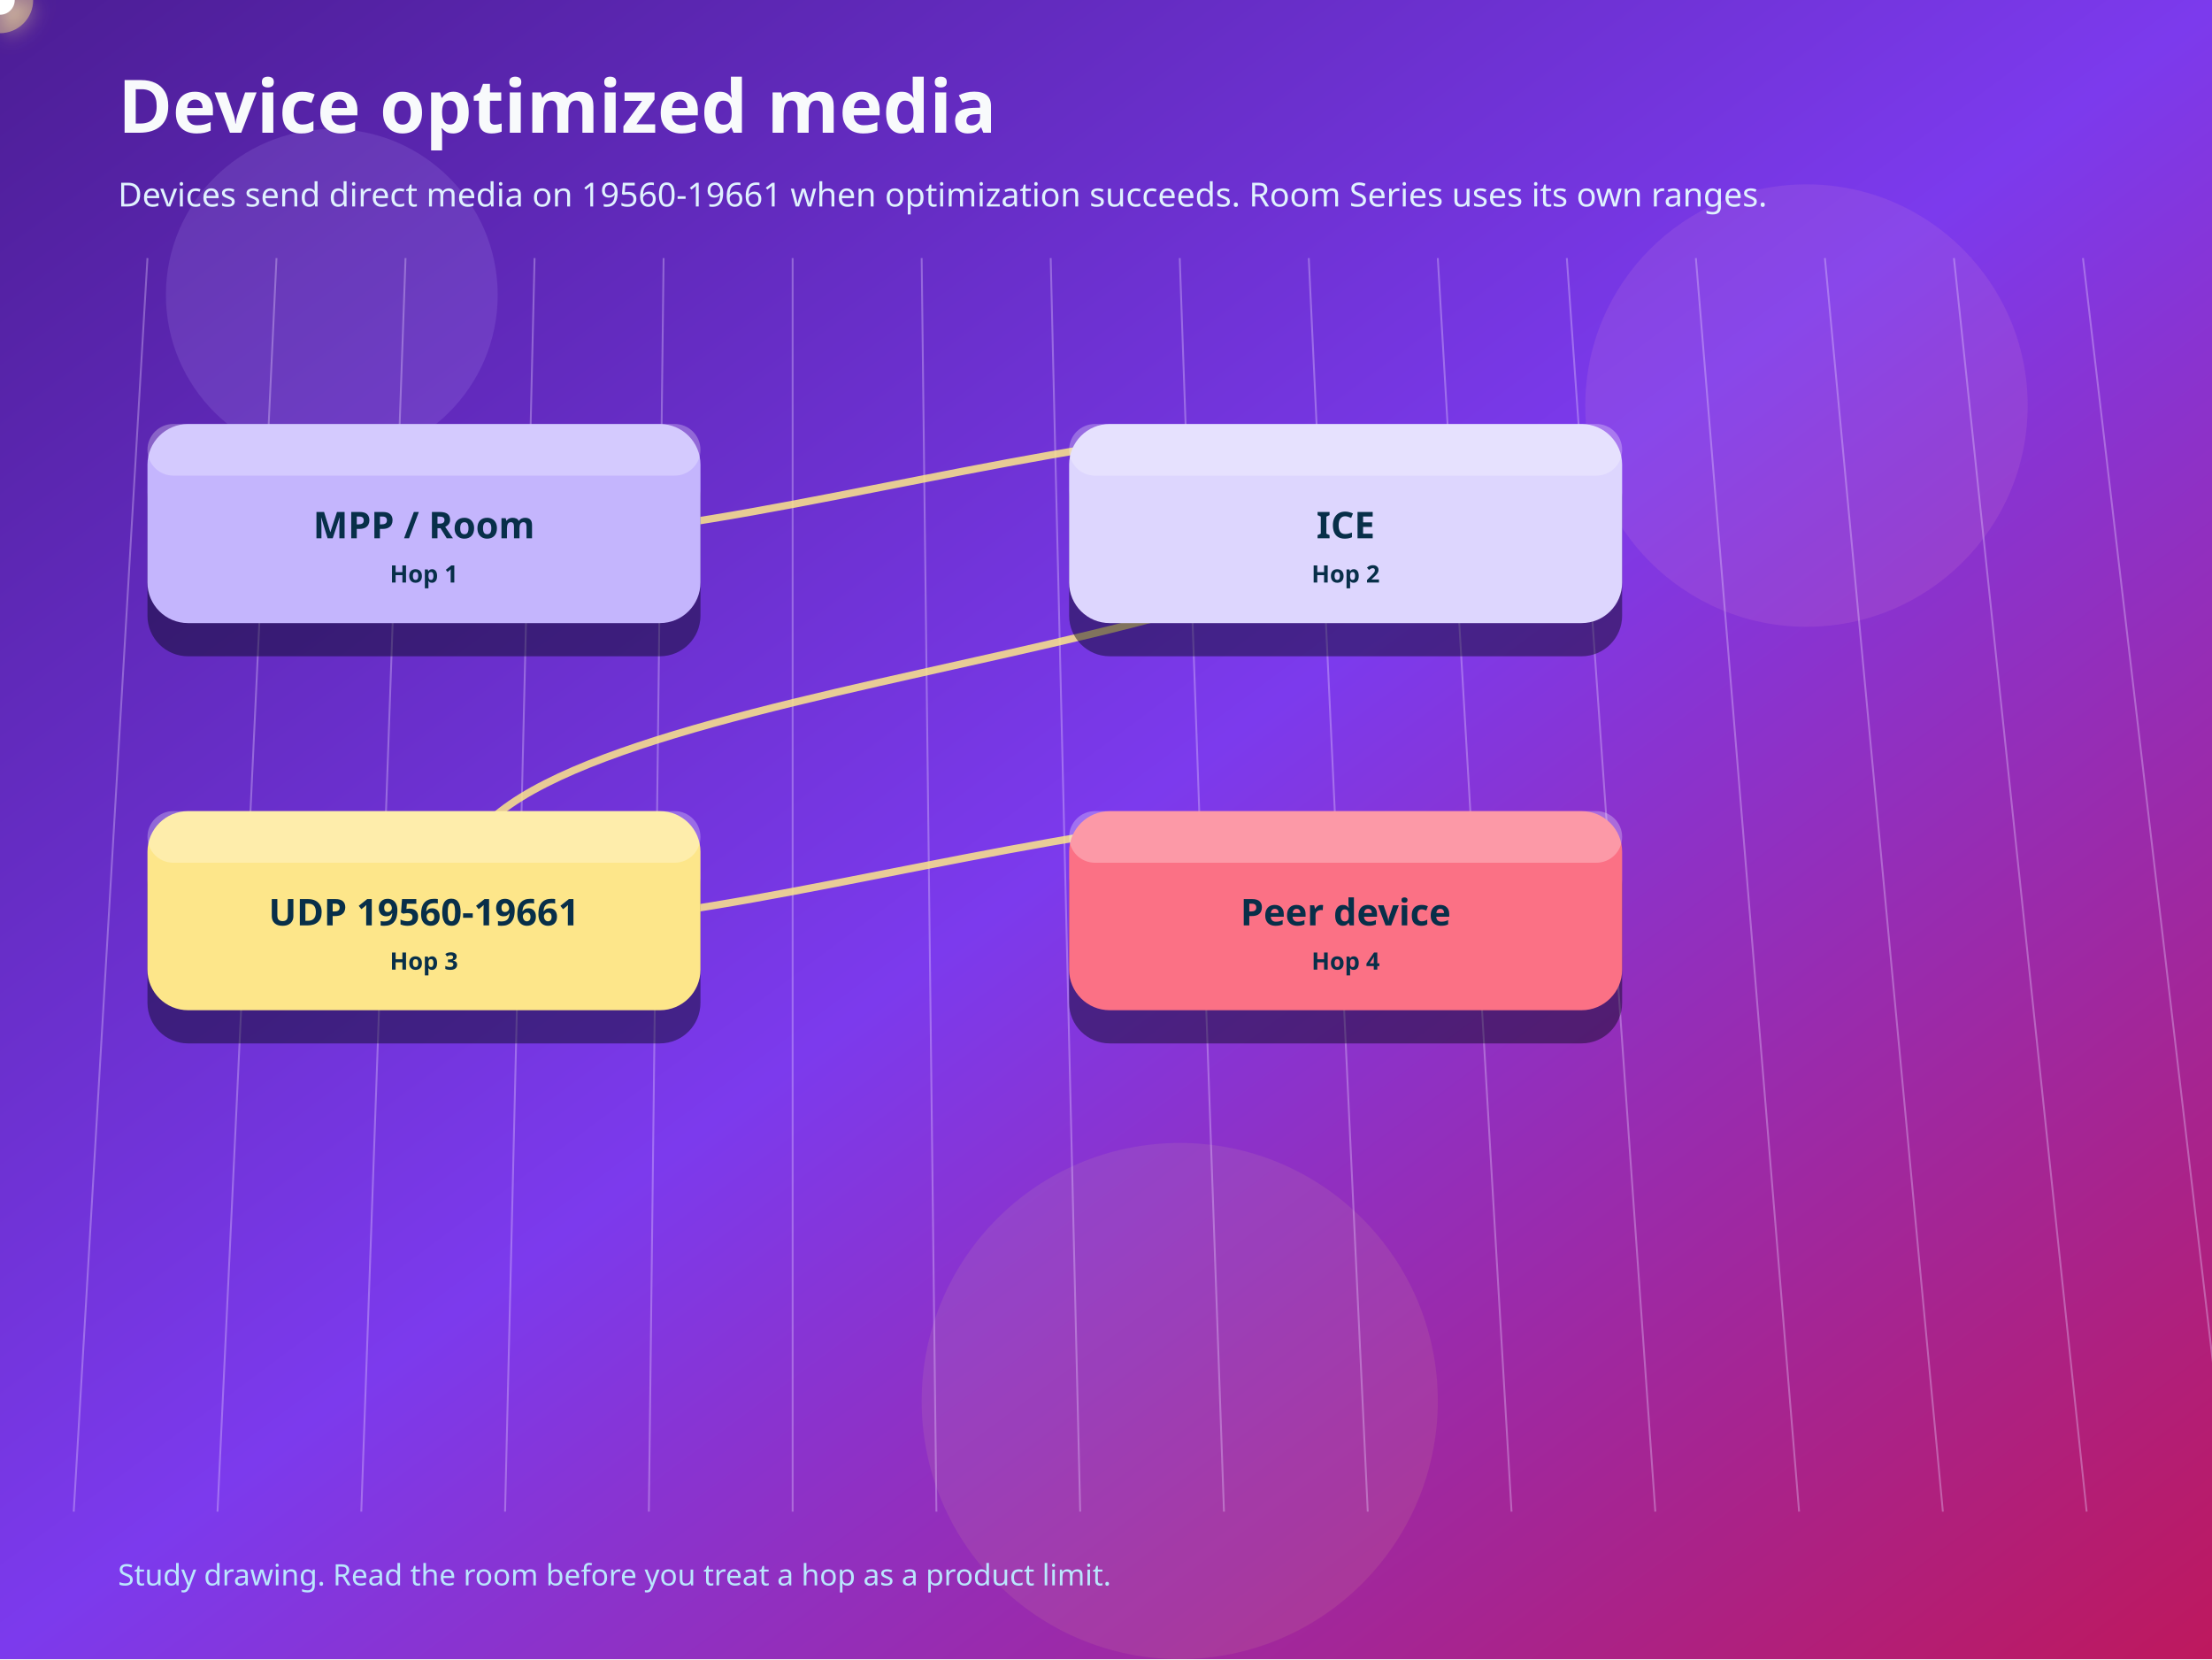
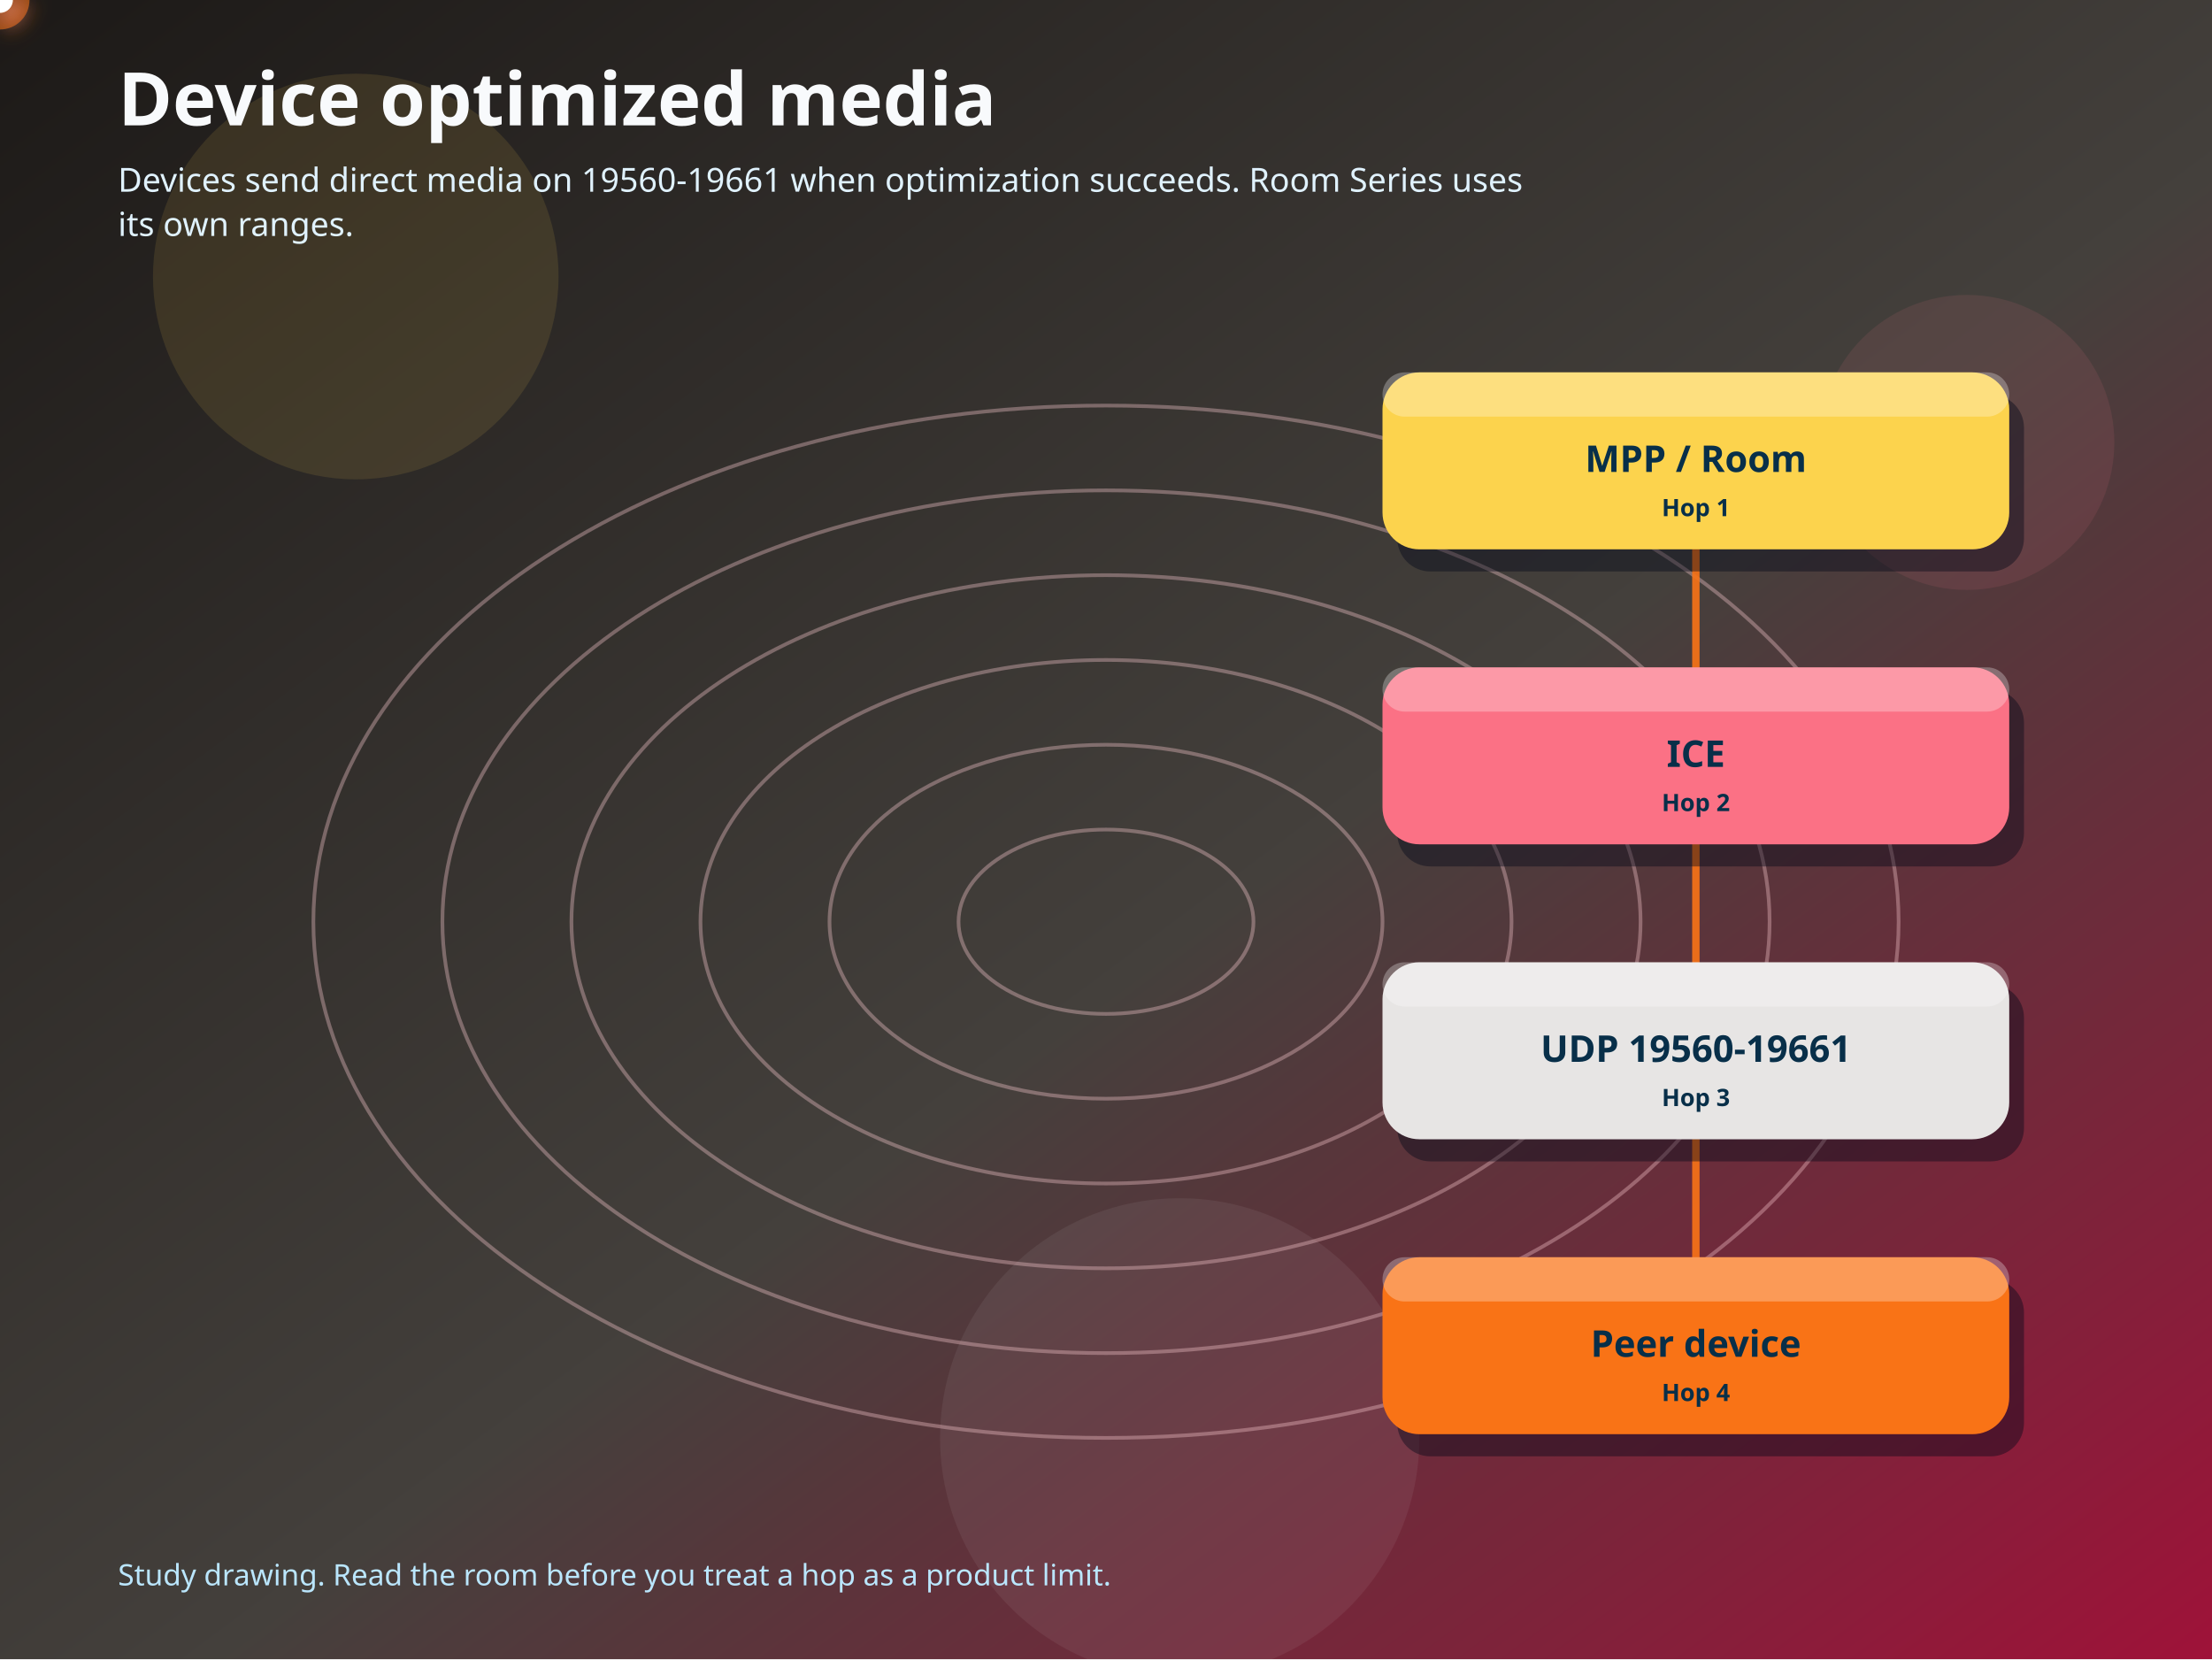
- <svg xmlns="http://www.w3.org/2000/svg" data-palette="2" viewBox="0 0 1200 900" role="img" aria-label="Device optimized media">
+ <svg xmlns="http://www.w3.org/2000/svg" viewBox="0 0 1200 900" data-layout="right-rail" role="img" aria-label="Device optimized media">
  <defs>
    <linearGradient id="sky" x1="0" y1="0" x2="1" y2="1">
-       <stop offset="0" stop-color="#4c1d95" />
-       <stop offset="0.5" stop-color="#7c3aed" />
-       <stop offset="1" stop-color="#be185d" />
+       <stop offset="0" stop-color="#1c1917" />
+       <stop offset="0.55" stop-color="#44403c" />
+       <stop offset="1" stop-color="#9f1239" />
    </linearGradient>
-     <filter id="glow" x="-50%" y="-50%" width="200%" height="200%">
+     <filter id="glow" x="-40%" y="-40%" width="180%" height="180%">
      <feGaussianBlur stdDeviation="6" result="b" />
      <feMerge>
        <feMergeNode in="b" />
        <feMergeNode in="SourceGraphic" />
      </feMerge>
    </filter>
  </defs>
  <rect width="1200" height="900" fill="url(#sky)" />
-   <g opacity="0.55">
-     <animateTransform attributeName="transform" type="translate" values="0 0; 0 18; 0 0" dur="14s" repeatCount="indefinite" />
-     <circle cx="180" cy="160" r="90" fill="#c4b5fd" opacity="0.25" />
-     <circle cx="980" cy="220" r="120" fill="#f9a8d4" opacity="0.2" />
-     <circle cx="640" cy="760" r="140" fill="#fde68a" opacity="0.16" />
+   <g opacity="0.5">
+     <animateTransform attributeName="transform" type="translate" values="0 0; 0 28; 0 0" dur="14s" repeatCount="indefinite" />
+     <circle cx="193" cy="150" r="110" fill="#fcd34d" opacity="0.22" />
+     <circle cx="1067" cy="240" r="80" fill="#fb7185" opacity="0.2" />
+     <circle cx="640" cy="780" r="130" fill="#e7e5e4" opacity="0.14" />
  </g>
-   <g opacity="0.35" stroke="#e9d5ff" stroke-width="1">
-     <animateTransform attributeName="transform" type="translate" values="0 0; -12 8; 0 0" dur="18s" repeatCount="indefinite" />
-     <line x1="80" y1="140" x2="40" y2="820" />
-     <line x1="150" y1="140" x2="118" y2="820" />
-     <line x1="220" y1="140" x2="196" y2="820" />
-     <line x1="290" y1="140" x2="274" y2="820" />
-     <line x1="360" y1="140" x2="352" y2="820" />
-     <line x1="430" y1="140" x2="430" y2="820" />
-     <line x1="500" y1="140" x2="508" y2="820" />
-     <line x1="570" y1="140" x2="586" y2="820" />
-     <line x1="640" y1="140" x2="664" y2="820" />
-     <line x1="710" y1="140" x2="742" y2="820" />
-     <line x1="780" y1="140" x2="820" y2="820" />
-     <line x1="850" y1="140" x2="898" y2="820" />
-     <line x1="920" y1="140" x2="976" y2="820" />
-     <line x1="990" y1="140" x2="1054" y2="820" />
-     <line x1="1060" y1="140" x2="1132" y2="820" />
-     <line x1="1130" y1="140" x2="1210" y2="820" />
+   <g>
+     <animateTransform attributeName="transform" type="translate" values="0 0; -16 10; 0 0" dur="18s" repeatCount="indefinite" />
+     <g opacity="0.35">
+       <ellipse cx="600" cy="500" rx="80" ry="50" fill="none" stroke="#fecdd3" stroke-width="2" />
+       <ellipse cx="600" cy="500" rx="150" ry="96" fill="none" stroke="#fecdd3" stroke-width="2" />
+       <ellipse cx="600" cy="500" rx="220" ry="142" fill="none" stroke="#fecdd3" stroke-width="2" />
+       <ellipse cx="600" cy="500" rx="290" ry="188" fill="none" stroke="#fecdd3" stroke-width="2" />
+       <ellipse cx="600" cy="500" rx="360" ry="234" fill="none" stroke="#fecdd3" stroke-width="2" />
+       <ellipse cx="600" cy="500" rx="430" ry="280" fill="none" stroke="#fecdd3" stroke-width="2" />
+     </g>
  </g>
-   <text x="64" y="72" fill="#f8fafc" font-size="40" font-family="system-ui,sans-serif" font-weight="800">Device optimized media</text>
-   <text x="64" y="112" fill="#e0f2fe" font-size="18" font-family="system-ui,sans-serif">Devices send direct media on 19560-19661 when optimization succeeds. Room Series uses its own ranges.</text>
-   <path d="M 250 266 C 250 356 750 160 750 266 C 750 356 250 370 250 476 C 250 566 750 370 750 476" fill="none" stroke="#fde68a" stroke-width="4" stroke-linecap="round" opacity="0.85" />
+   <text x="64" y="68" fill="#f8fafc" font-size="40" font-family="system-ui,sans-serif" font-weight="800">Device optimized media</text>
+   <text x="64" y="104" fill="#e0f2fe" font-size="18" font-family="system-ui,sans-serif">Devices send direct media on 19560-19661 when optimization succeeds. Room Series uses</text>
+   <text x="64" y="128" fill="#e0f2fe" font-size="18" font-family="system-ui,sans-serif">its own ranges.</text>
+   <path d="M 920 250 L 920 410 L 920 570 L 920 730" fill="none" stroke="#f97316" stroke-width="4" stroke-linecap="round" opacity="0.9" />
  <g class="hop">
-     <rect x="80" y="248" width="300" height="108" rx="22" fill="#020617" opacity="0.45" />
-     <rect x="80" y="230" width="300" height="108" rx="22" fill="#c4b5fd" />
-     <rect x="80" y="230" width="300" height="28" rx="14" fill="#ffffff" opacity="0.28" />
-     <text x="230" y="292" text-anchor="middle" fill="#082f49" font-size="20" font-family="system-ui,sans-serif" font-weight="800">MPP / Room</text>
-     <text x="230" y="316" text-anchor="middle" fill="#082f49" font-size="13" font-family="system-ui,sans-serif" font-weight="700">Hop 1</text>
+     <rect x="758.0" y="214.0" width="340" height="96" rx="18" fill="#020617" opacity="0.42" />
+     <rect x="750.0" y="202.0" width="340" height="96" rx="20" fill="#fcd34d" />
+     <rect x="750.0" y="202.0" width="340" height="24" rx="12" fill="#ffffff" opacity="0.28" />
+     <text x="920" y="256.0" text-anchor="middle" fill="#082f49" font-size="20" font-family="system-ui,sans-serif" font-weight="800">MPP / Room</text>
+     <text x="920" y="280.0" text-anchor="middle" fill="#082f49" font-size="13" font-family="system-ui,sans-serif" font-weight="700">Hop 1</text>
  </g>
  <g class="hop">
-     <rect x="580" y="248" width="300" height="108" rx="22" fill="#020617" opacity="0.45" />
-     <rect x="580" y="230" width="300" height="108" rx="22" fill="#ddd6fe" />
-     <rect x="580" y="230" width="300" height="28" rx="14" fill="#ffffff" opacity="0.28" />
-     <text x="730" y="292" text-anchor="middle" fill="#082f49" font-size="20" font-family="system-ui,sans-serif" font-weight="800">ICE</text>
-     <text x="730" y="316" text-anchor="middle" fill="#082f49" font-size="13" font-family="system-ui,sans-serif" font-weight="700">Hop 2</text>
+     <rect x="758.0" y="374.0" width="340" height="96" rx="18" fill="#020617" opacity="0.42" />
+     <rect x="750.0" y="362.0" width="340" height="96" rx="20" fill="#fb7185" />
+     <rect x="750.0" y="362.0" width="340" height="24" rx="12" fill="#ffffff" opacity="0.28" />
+     <text x="920" y="416.0" text-anchor="middle" fill="#082f49" font-size="20" font-family="system-ui,sans-serif" font-weight="800">ICE</text>
+     <text x="920" y="440.0" text-anchor="middle" fill="#082f49" font-size="13" font-family="system-ui,sans-serif" font-weight="700">Hop 2</text>
  </g>
  <g class="hop">
-     <rect x="80" y="458" width="300" height="108" rx="22" fill="#020617" opacity="0.45" />
-     <rect x="80" y="440" width="300" height="108" rx="22" fill="#fde68a" />
-     <rect x="80" y="440" width="300" height="28" rx="14" fill="#ffffff" opacity="0.28" />
-     <text x="230" y="502" text-anchor="middle" fill="#082f49" font-size="20" font-family="system-ui,sans-serif" font-weight="800">UDP 19560-19661</text>
-     <text x="230" y="526" text-anchor="middle" fill="#082f49" font-size="13" font-family="system-ui,sans-serif" font-weight="700">Hop 3</text>
+     <rect x="758.0" y="534.0" width="340" height="96" rx="18" fill="#020617" opacity="0.42" />
+     <rect x="750.0" y="522.0" width="340" height="96" rx="20" fill="#e7e5e4" />
+     <rect x="750.0" y="522.0" width="340" height="24" rx="12" fill="#ffffff" opacity="0.28" />
+     <text x="920" y="576.0" text-anchor="middle" fill="#082f49" font-size="20" font-family="system-ui,sans-serif" font-weight="800">UDP 19560-19661</text>
+     <text x="920" y="600.0" text-anchor="middle" fill="#082f49" font-size="13" font-family="system-ui,sans-serif" font-weight="700">Hop 3</text>
  </g>
  <g class="hop">
-     <rect x="580" y="458" width="300" height="108" rx="22" fill="#020617" opacity="0.45" />
-     <rect x="580" y="440" width="300" height="108" rx="22" fill="#fb7185" />
-     <rect x="580" y="440" width="300" height="28" rx="14" fill="#ffffff" opacity="0.28" />
-     <text x="730" y="502" text-anchor="middle" fill="#082f49" font-size="20" font-family="system-ui,sans-serif" font-weight="800">Peer device</text>
-     <text x="730" y="526" text-anchor="middle" fill="#082f49" font-size="13" font-family="system-ui,sans-serif" font-weight="700">Hop 4</text>
+     <rect x="758.0" y="694.0" width="340" height="96" rx="18" fill="#020617" opacity="0.42" />
+     <rect x="750.0" y="682.0" width="340" height="96" rx="20" fill="#f97316" />
+     <rect x="750.0" y="682.0" width="340" height="24" rx="12" fill="#ffffff" opacity="0.28" />
+     <text x="920" y="736.0" text-anchor="middle" fill="#082f49" font-size="20" font-family="system-ui,sans-serif" font-weight="800">Peer device</text>
+     <text x="920" y="760.0" text-anchor="middle" fill="#082f49" font-size="13" font-family="system-ui,sans-serif" font-weight="700">Hop 4</text>
  </g>
  <g filter="url(#glow)">
-     <animateMotion dur="6.5s" repeatCount="indefinite" path="M 250 266 C 250 356 750 160 750 266 C 750 356 250 370 250 476 C 250 566 750 370 750 476" />
-     <circle r="18" fill="#fde68a" opacity="0.45" />
-     <circle r="8" fill="#ffffff" />
+     <animateMotion dur="7.3s" repeatCount="indefinite" path="M 920 250 L 920 410 L 920 570 L 920 730" />
+     <circle r="16" fill="#f97316" opacity="0.55" />
+     <circle r="7" fill="#ffffff" />
  </g>
  <text x="64" y="860" fill="#bae6fd" font-size="16" font-family="system-ui,sans-serif">Study drawing. Read the room before you treat a hop as a product limit.</text>
</svg>
